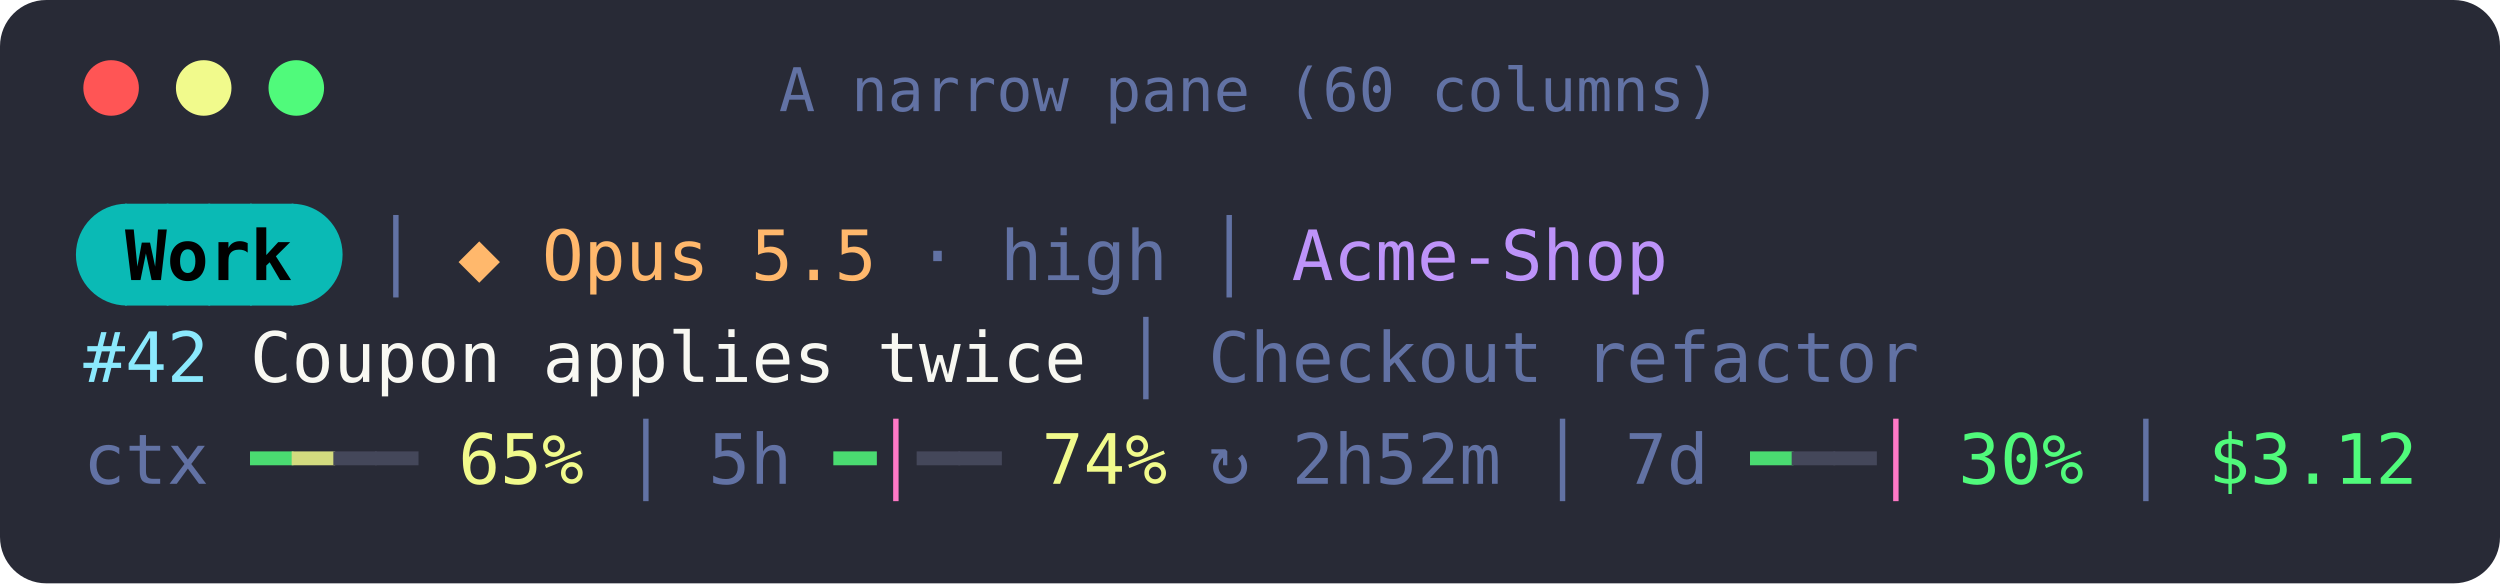
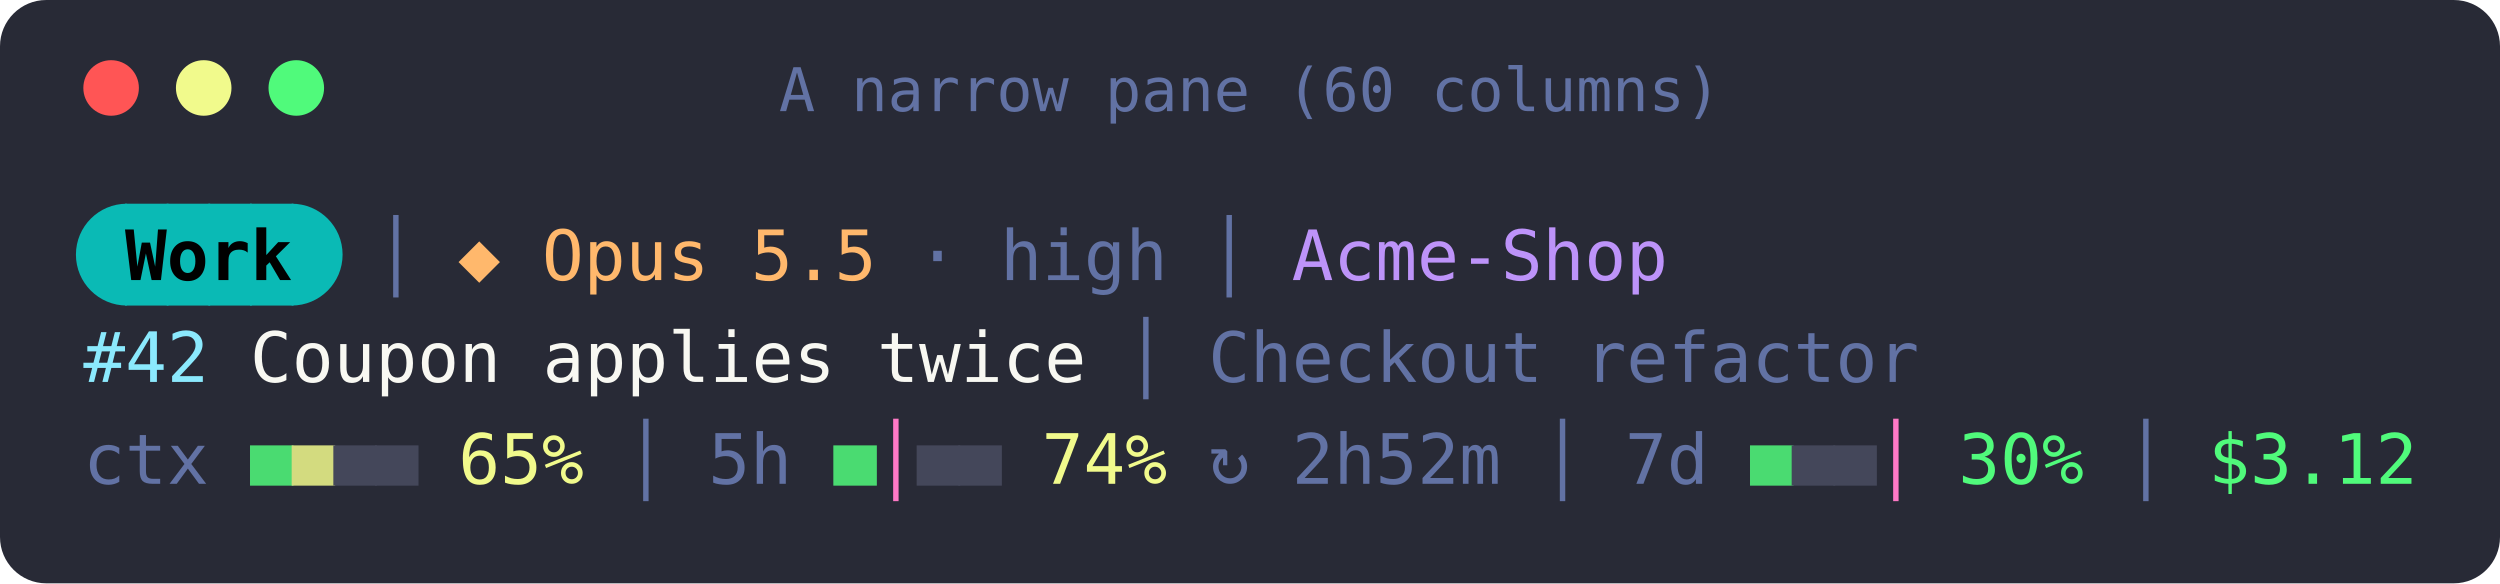
<svg xmlns="http://www.w3.org/2000/svg" width="540" height="126" viewBox="0 0 540 126">
  <rect width="100%" height="100%" rx="10" fill="#282a36" />
  <circle cx="24" cy="19" r="6" fill="#ff5555" />
  <circle cx="44" cy="19" r="6" fill="#f1fa8c" />
  <circle cx="64" cy="19" r="6" fill="#50fa7b" />
  <text x="270" y="24" fill="#6272a4" font-family="'JetBrains Mono','SF Mono',Menlo,Consolas,'DejaVu Sans Mono',monospace" font-size="13" text-anchor="middle">A narrow pane (60 columns)</text>
  <path d="M27.4,44 A11.0,11.0 0 0 0 27.4,66 Z" fill="#0abab5" />
  <rect x="27.0" y="44" width="9.4" height="22" fill="#0abab5" />
  <rect x="36.0" y="44" width="9.4" height="22" fill="#0abab5" />
  <rect x="45.0" y="44" width="9.4" height="22" fill="#0abab5" />
  <rect x="54.0" y="44" width="9.4" height="22" fill="#0abab5" />
  <path d="M63.0,44 A11.0,11.0 0 0 1 63.0,66 Z" fill="#0abab5" />
  <text x="27.0" y="60.5" fill="#000000" font-family="'JetBrains Mono','SF Mono',Menlo,Consolas,'DejaVu Sans Mono',monospace" font-size="15" font-weight="bold" textLength="36.0" lengthAdjust="spacingAndGlyphs" xml:space="preserve">Work</text>
  <text x="81.0" y="60.5" fill="#6272a4" font-family="'JetBrains Mono','SF Mono',Menlo,Consolas,'DejaVu Sans Mono',monospace" font-size="15" textLength="9.0" lengthAdjust="spacingAndGlyphs" xml:space="preserve">│</text>
  <text x="99.0" y="60.5" fill="#ffb86c" font-family="'JetBrains Mono','SF Mono',Menlo,Consolas,'DejaVu Sans Mono',monospace" font-size="15" textLength="90.0" lengthAdjust="spacingAndGlyphs" xml:space="preserve">◆ Opus 5.5</text>
  <text x="198.0" y="60.5" fill="#6272a4" font-family="'JetBrains Mono','SF Mono',Menlo,Consolas,'DejaVu Sans Mono',monospace" font-size="15" textLength="54.0" lengthAdjust="spacingAndGlyphs" xml:space="preserve">· high</text>
  <text x="261.0" y="60.5" fill="#6272a4" font-family="'JetBrains Mono','SF Mono',Menlo,Consolas,'DejaVu Sans Mono',monospace" font-size="15" textLength="9.0" lengthAdjust="spacingAndGlyphs" xml:space="preserve">│</text>
  <text x="279.0" y="60.5" fill="#bd93f9" font-family="'JetBrains Mono','SF Mono',Menlo,Consolas,'DejaVu Sans Mono',monospace" font-size="15" textLength="81.0" lengthAdjust="spacingAndGlyphs" xml:space="preserve">Acme-Shop</text>
  <text x="18.0" y="82.5" fill="#8be9fd" font-family="'JetBrains Mono','SF Mono',Menlo,Consolas,'DejaVu Sans Mono',monospace" font-size="15" textLength="27.0" lengthAdjust="spacingAndGlyphs" xml:space="preserve">#42</text>
  <text x="54.0" y="82.5" fill="#f8f8f2" font-family="'JetBrains Mono','SF Mono',Menlo,Consolas,'DejaVu Sans Mono',monospace" font-size="15" textLength="180.0" lengthAdjust="spacingAndGlyphs" xml:space="preserve">Coupon applies twice</text>
  <text x="243.0" y="82.5" fill="#6272a4" font-family="'JetBrains Mono','SF Mono',Menlo,Consolas,'DejaVu Sans Mono',monospace" font-size="15" textLength="9.0" lengthAdjust="spacingAndGlyphs" xml:space="preserve">│</text>
  <text x="261.0" y="82.5" fill="#6272a4" font-family="'JetBrains Mono','SF Mono',Menlo,Consolas,'DejaVu Sans Mono',monospace" font-size="15" textLength="153.0" lengthAdjust="spacingAndGlyphs" xml:space="preserve">Checkout refactor</text>
-   <rect x="54.0" y="97.5" width="9.4" height="3" fill="#4adb71" />
-   <rect x="63.0" y="97.5" width="9.4" height="3" fill="#d3db7f" />
-   <rect x="72.0" y="97.5" width="9.4" height="3" fill="#44475a" />
-   <rect x="81.0" y="97.5" width="9.4" height="3" fill="#44475a" />
-   <rect x="180.0" y="97.5" width="9.4" height="3" fill="#4adb71" />
-   <rect x="198.0" y="97.5" width="9.4" height="3" fill="#44475a" />
-   <rect x="207.0" y="97.5" width="9.4" height="3" fill="#44475a" />
-   <rect x="378.0" y="97.5" width="9.4" height="3" fill="#4adb71" />
-   <rect x="387.0" y="97.5" width="9.4" height="3" fill="#44475a" />
-   <rect x="396.0" y="97.5" width="9.4" height="3" fill="#44475a" />
+   <rect x="54.0" y="96.2" width="9.4" height="8.7" fill="#4adb71" />
+   <rect x="63.0" y="96.2" width="9.4" height="8.7" fill="#d3db7f" />
+   <rect x="72.0" y="96.2" width="9.4" height="8.7" fill="#44475a" />
+   <rect x="81.0" y="96.2" width="9.4" height="8.7" fill="#44475a" />
+   <rect x="180.0" y="96.2" width="9.4" height="8.7" fill="#4adb71" />
+   <rect x="198.0" y="96.2" width="9.4" height="8.7" fill="#44475a" />
+   <rect x="207.0" y="96.2" width="9.4" height="8.7" fill="#44475a" />
+   <rect x="378.0" y="96.2" width="9.4" height="8.7" fill="#4adb71" />
+   <rect x="387.0" y="96.2" width="9.4" height="8.7" fill="#44475a" />
+   <rect x="396.0" y="96.2" width="9.4" height="8.7" fill="#44475a" />
  <text x="18.0" y="104.5" fill="#6272a4" font-family="'JetBrains Mono','SF Mono',Menlo,Consolas,'DejaVu Sans Mono',monospace" font-size="15" textLength="27.0" lengthAdjust="spacingAndGlyphs" xml:space="preserve">ctx</text>
  <text x="99.0" y="104.5" fill="#f1fa8c" font-family="'JetBrains Mono','SF Mono',Menlo,Consolas,'DejaVu Sans Mono',monospace" font-size="15" textLength="27.0" lengthAdjust="spacingAndGlyphs" xml:space="preserve">65%</text>
  <text x="135.0" y="104.5" fill="#6272a4" font-family="'JetBrains Mono','SF Mono',Menlo,Consolas,'DejaVu Sans Mono',monospace" font-size="15" textLength="9.0" lengthAdjust="spacingAndGlyphs" xml:space="preserve">│</text>
  <text x="153.0" y="104.5" fill="#6272a4" font-family="'JetBrains Mono','SF Mono',Menlo,Consolas,'DejaVu Sans Mono',monospace" font-size="15" textLength="18.0" lengthAdjust="spacingAndGlyphs" xml:space="preserve">5h</text>
  <text x="189.0" y="104.5" fill="#ff79c6" font-family="'JetBrains Mono','SF Mono',Menlo,Consolas,'DejaVu Sans Mono',monospace" font-size="15" textLength="9.0" lengthAdjust="spacingAndGlyphs" xml:space="preserve">│</text>
  <text x="225.0" y="104.5" fill="#f1fa8c" font-family="'JetBrains Mono','SF Mono',Menlo,Consolas,'DejaVu Sans Mono',monospace" font-size="15" textLength="27.0" lengthAdjust="spacingAndGlyphs" xml:space="preserve">74%</text>
  <text x="261.0" y="104.5" fill="#6272a4" font-family="'JetBrains Mono','SF Mono',Menlo,Consolas,'DejaVu Sans Mono',monospace" font-size="15" textLength="63.0" lengthAdjust="spacingAndGlyphs" xml:space="preserve">↻ 2h52m</text>
  <text x="333.0" y="104.5" fill="#6272a4" font-family="'JetBrains Mono','SF Mono',Menlo,Consolas,'DejaVu Sans Mono',monospace" font-size="15" textLength="9.0" lengthAdjust="spacingAndGlyphs" xml:space="preserve">│</text>
  <text x="351.0" y="104.5" fill="#6272a4" font-family="'JetBrains Mono','SF Mono',Menlo,Consolas,'DejaVu Sans Mono',monospace" font-size="15" textLength="18.0" lengthAdjust="spacingAndGlyphs" xml:space="preserve">7d</text>
  <text x="405.0" y="104.5" fill="#ff79c6" font-family="'JetBrains Mono','SF Mono',Menlo,Consolas,'DejaVu Sans Mono',monospace" font-size="15" textLength="9.0" lengthAdjust="spacingAndGlyphs" xml:space="preserve">│</text>
  <text x="423.0" y="104.5" fill="#50fa7b" font-family="'JetBrains Mono','SF Mono',Menlo,Consolas,'DejaVu Sans Mono',monospace" font-size="15" textLength="27.0" lengthAdjust="spacingAndGlyphs" xml:space="preserve">30%</text>
  <text x="459.0" y="104.5" fill="#6272a4" font-family="'JetBrains Mono','SF Mono',Menlo,Consolas,'DejaVu Sans Mono',monospace" font-size="15" textLength="9.0" lengthAdjust="spacingAndGlyphs" xml:space="preserve">│</text>
  <text x="477.0" y="104.5" fill="#50fa7b" font-family="'JetBrains Mono','SF Mono',Menlo,Consolas,'DejaVu Sans Mono',monospace" font-size="15" textLength="45.0" lengthAdjust="spacingAndGlyphs" xml:space="preserve">$3.12</text>
</svg>
